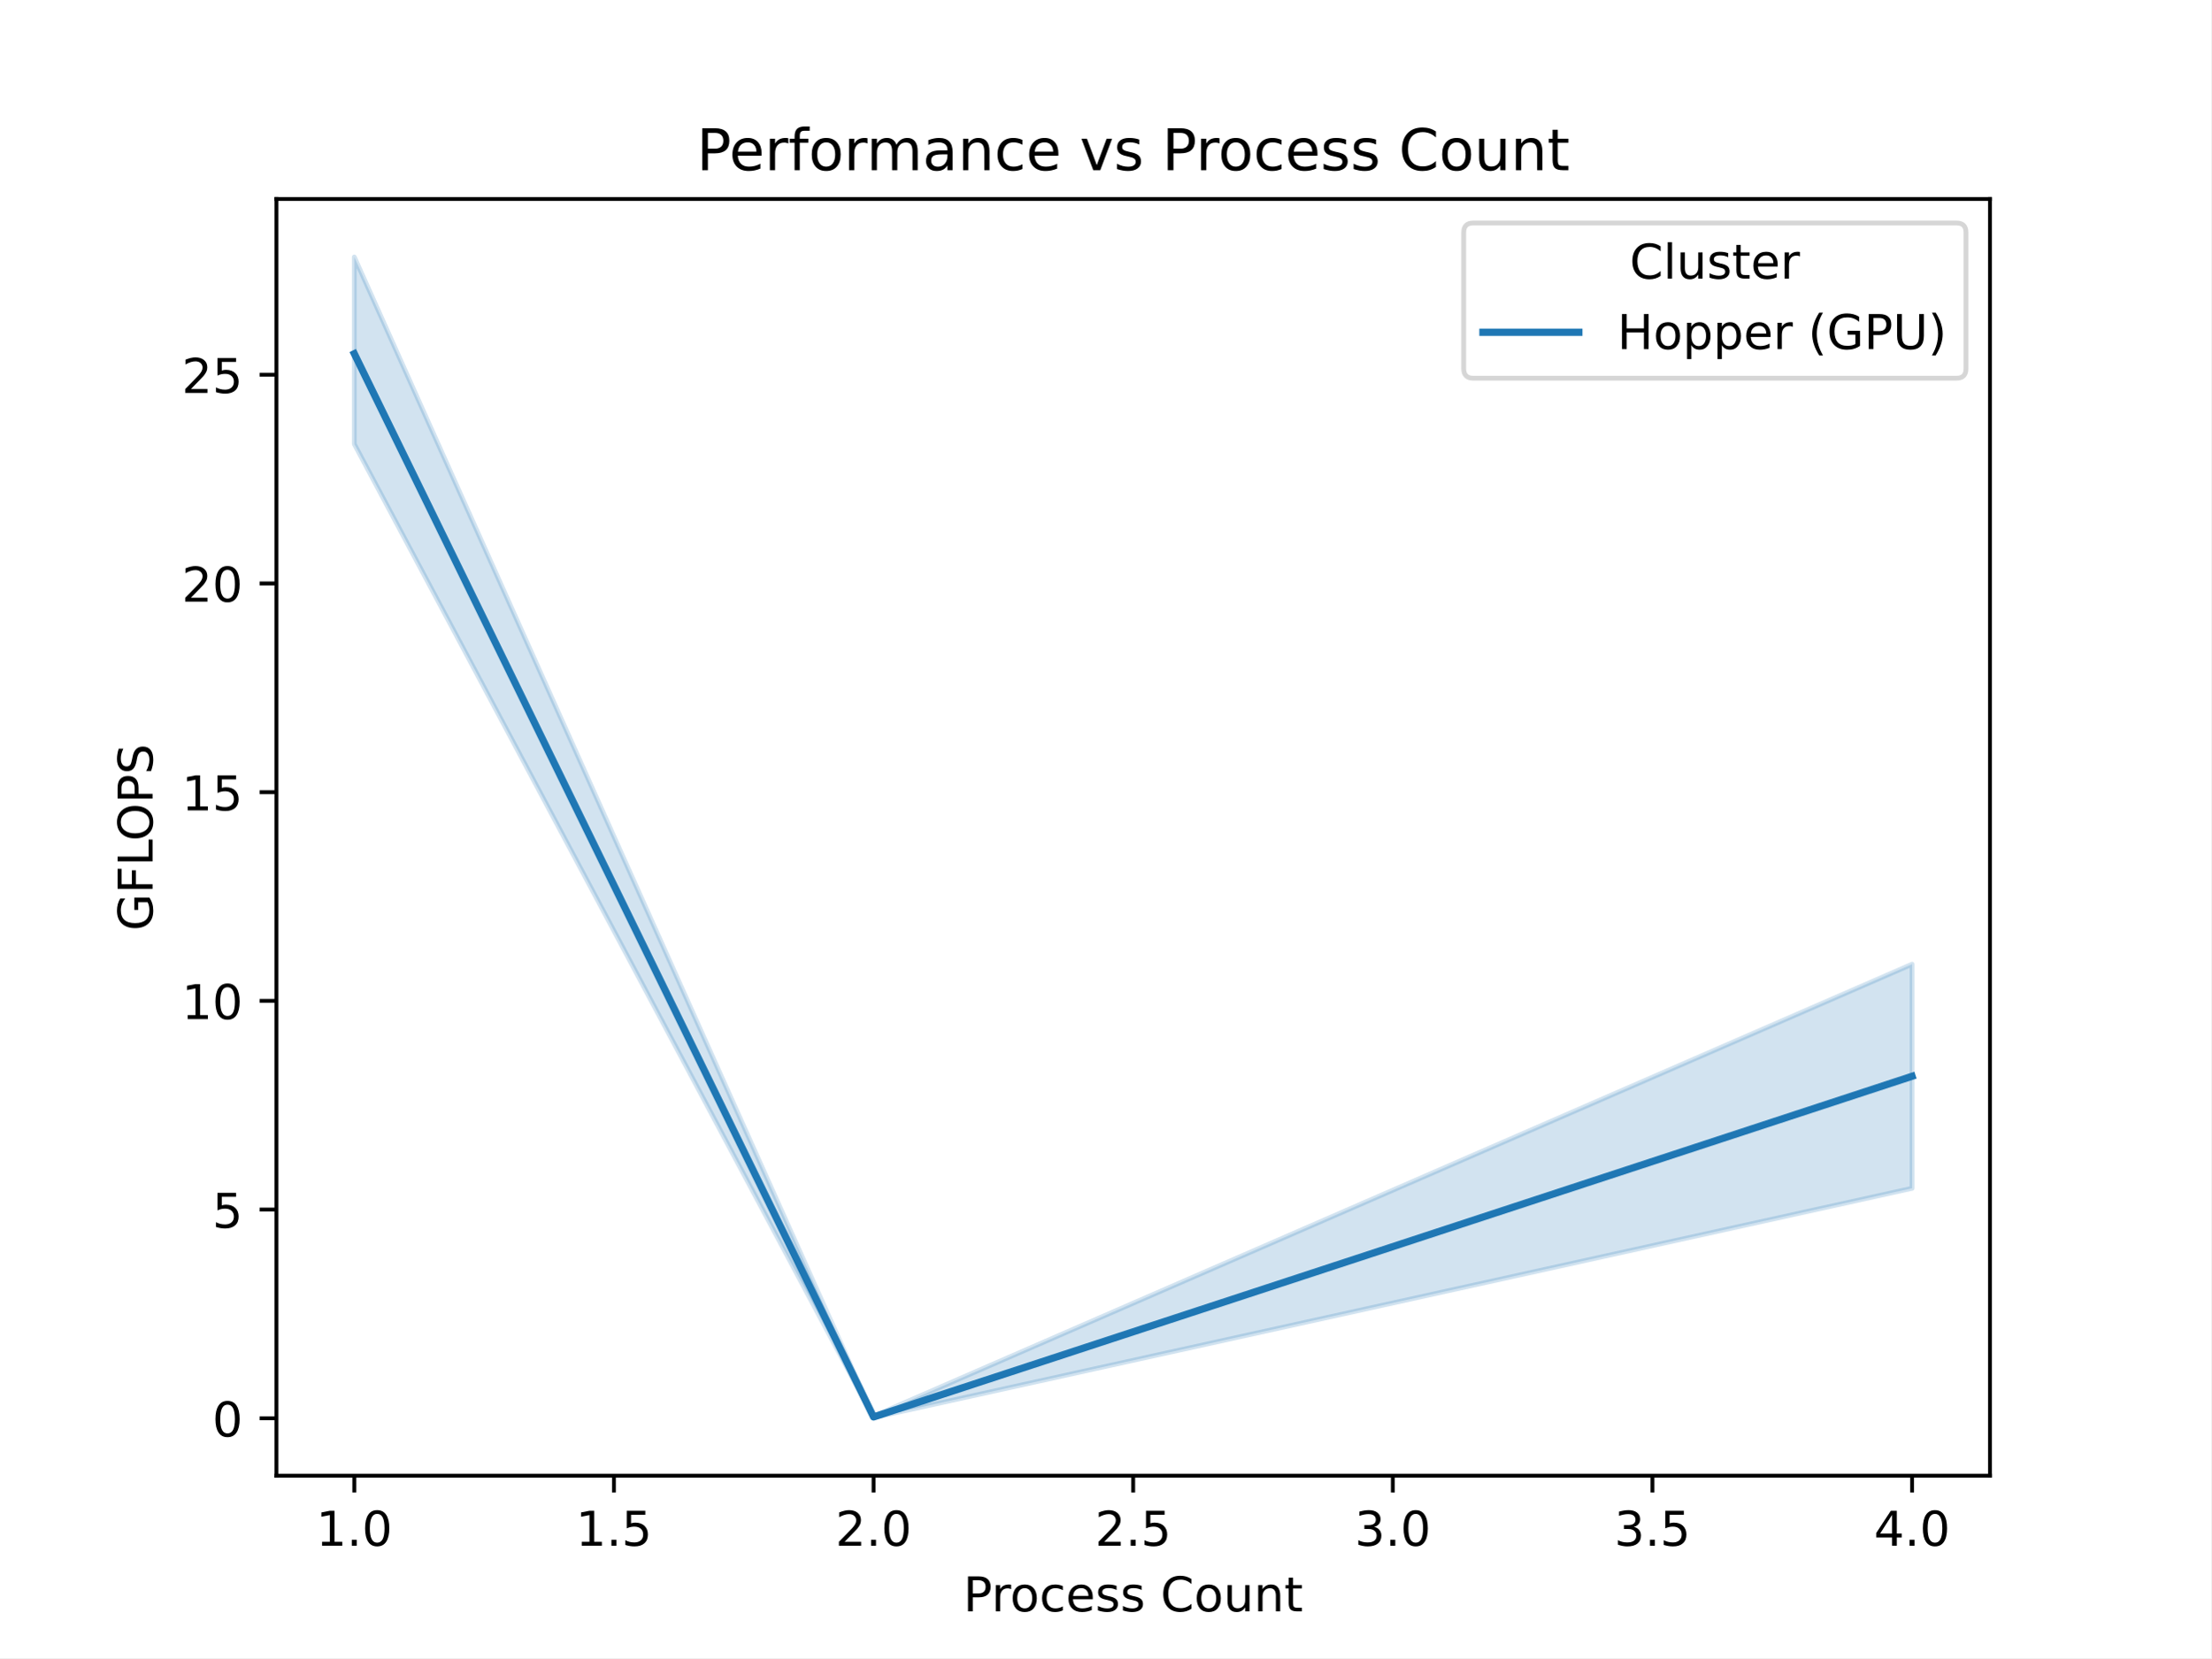
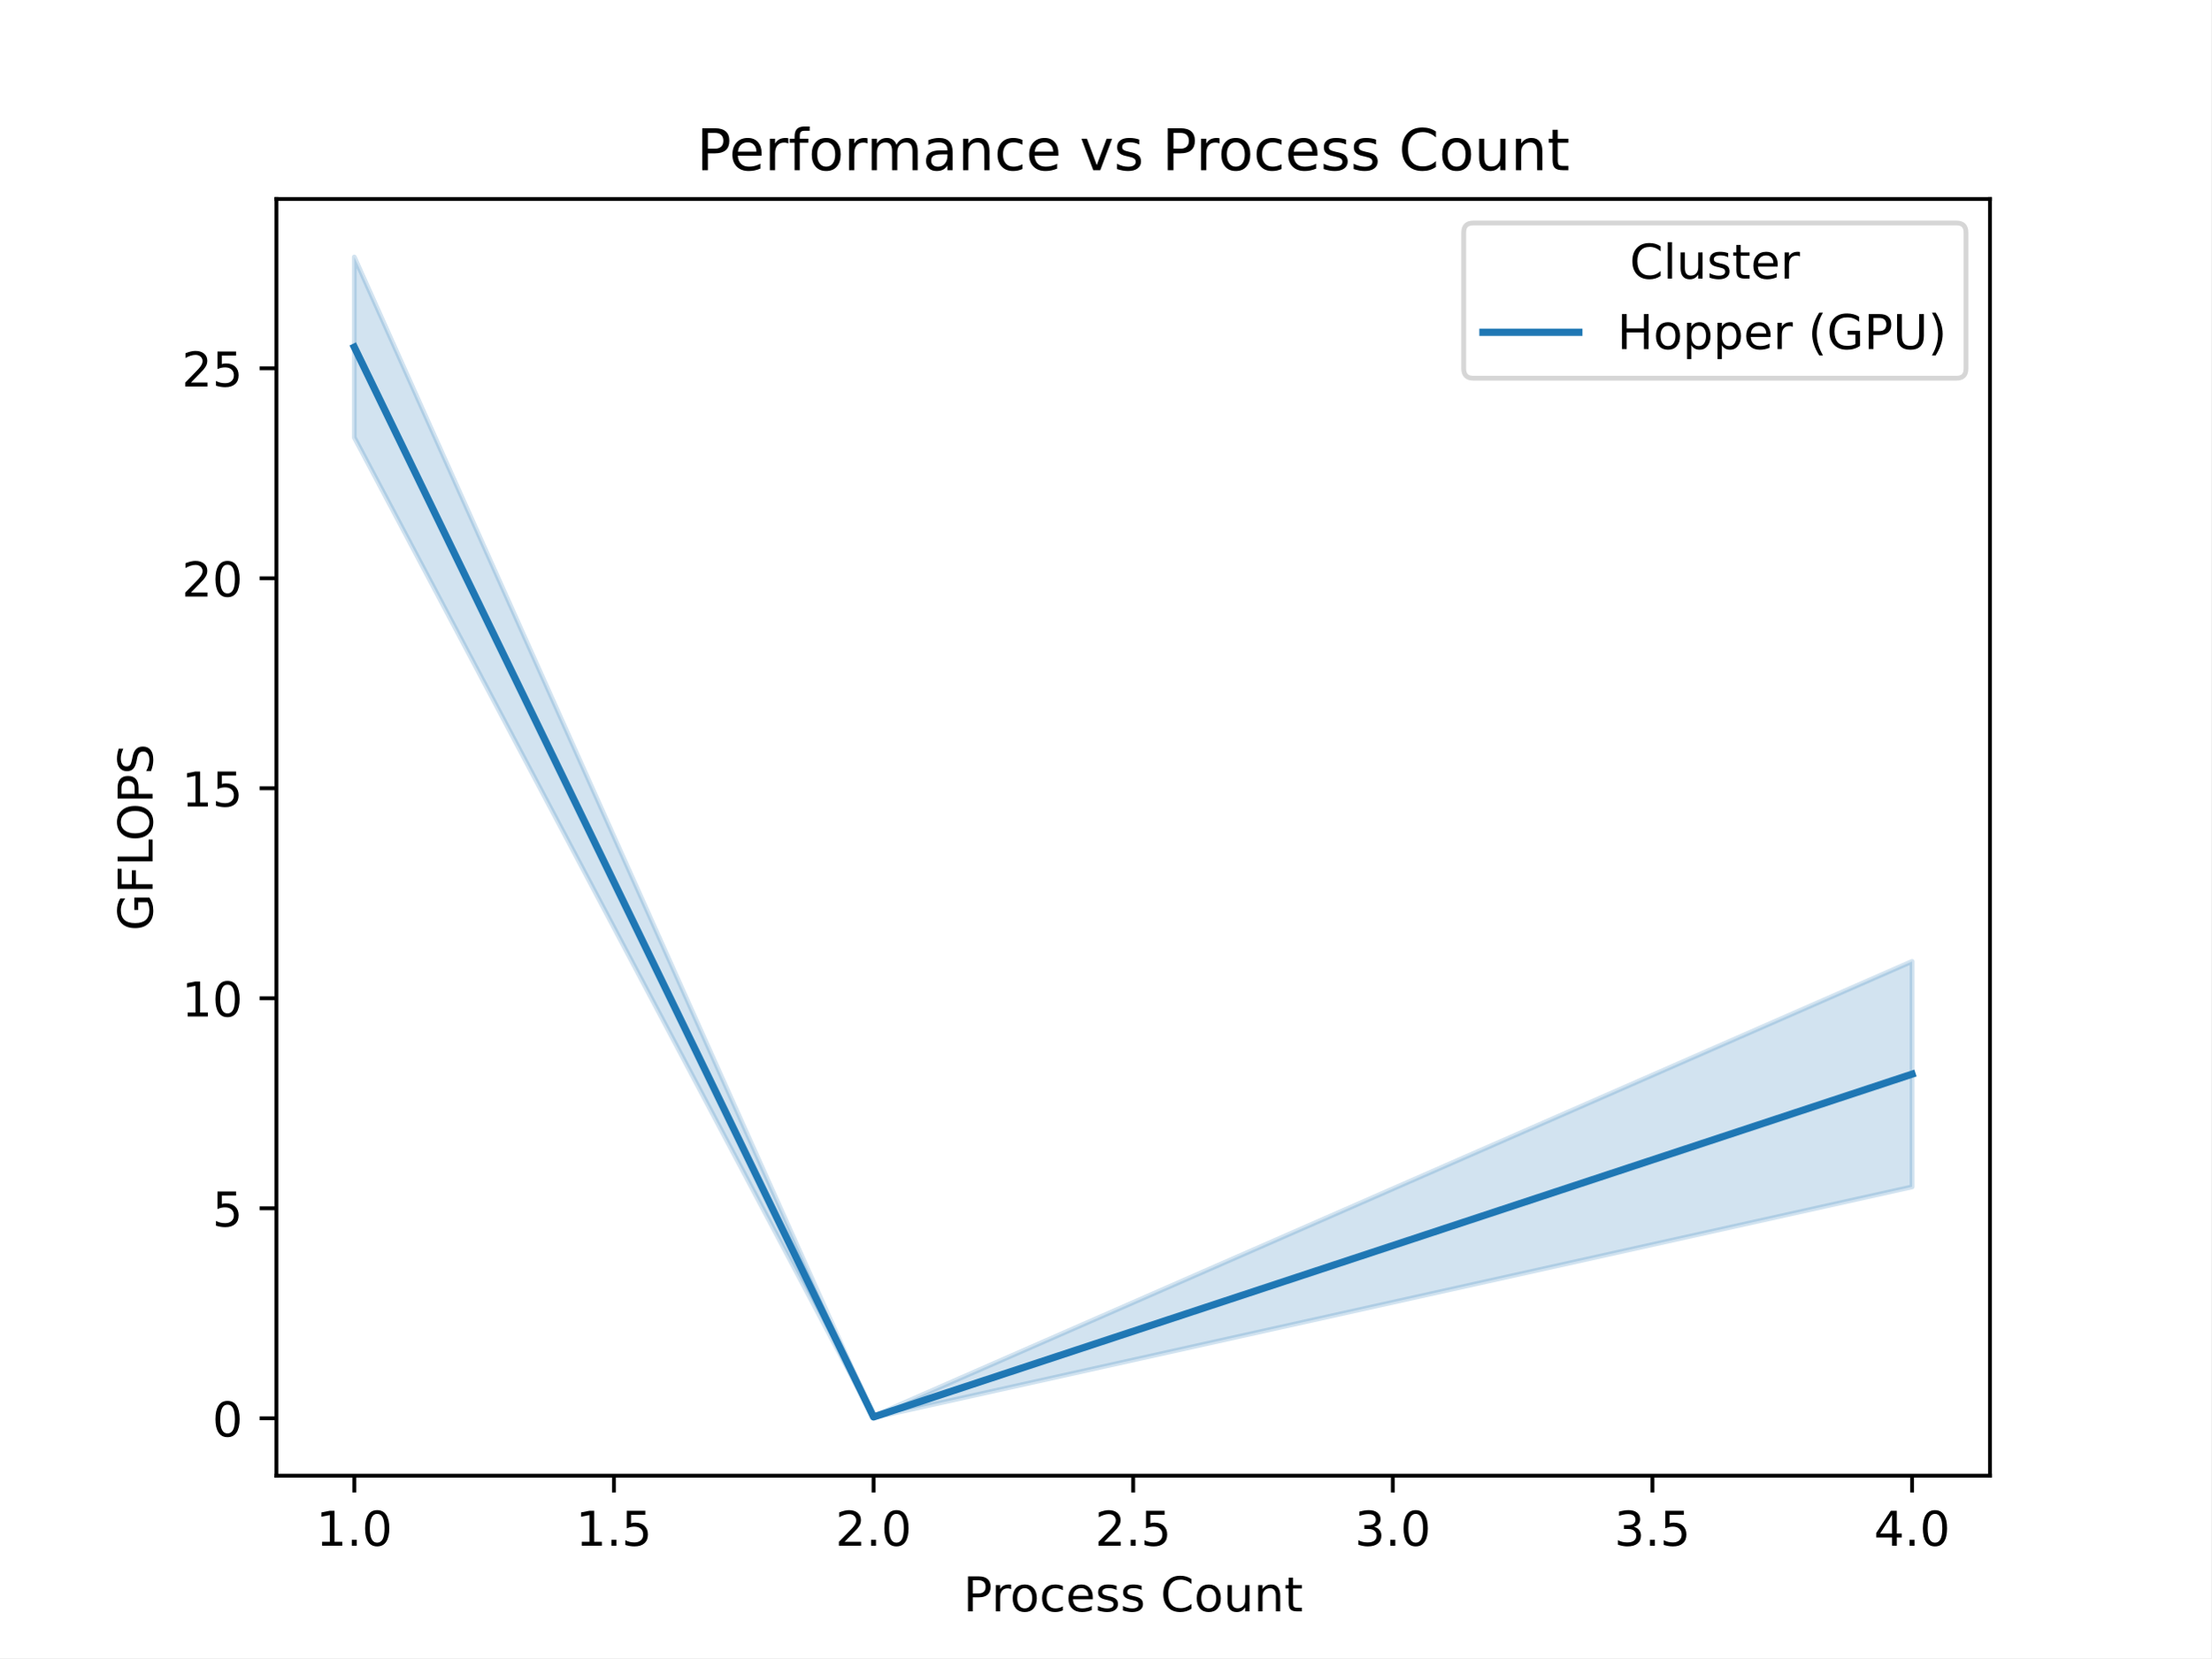
<svg xmlns="http://www.w3.org/2000/svg" xmlns:xlink="http://www.w3.org/1999/xlink" width="460.8pt" height="345.6pt" viewBox="0 0 460.8 345.6" version="1.1">
  <defs>
    <style type="text/css">*{stroke-linejoin: round; stroke-linecap: butt}</style>
  </defs>
  <g id="figure_1">
    <g id="patch_1">
      <path d="M 0 345.6  L 460.8 345.6  L 460.8 0  L 0 0  z " style="fill: #ffffff" />
    </g>
    <g id="axes_1">
      <g id="patch_2">
        <path d="M 57.6 307.584  L 414.72 307.584  L 414.72 41.472  L 57.6 41.472  z " style="fill: #ffffff" />
      </g>
      <g id="PolyCollection_1">
        <defs>
-           <path id="mb32cd46e87" d="M 73.833 -292.032  L 73.833 -253.044  L 182.051 -50.112  L 398.487 -97.916  L 398.487 -144.63  L 398.487 -144.63  L 182.051 -50.428  L 73.833 -292.032  z " style="stroke: #1f77b4; stroke-opacity: 0.2" />
+           <path id="mef16a712cc" d="M 73.833 -292.032  L 73.833 -254.411  L 182.051 -50.112  L 398.487 -98.211  L 398.487 -145.215  L 398.487 -145.215  L 182.051 -50.43  L 73.833 -292.032  z " style="stroke: #1f77b4; stroke-opacity: 0.2" />
        </defs>
-         <g clip-path="url(#p494d90ecbd)">
-           <use xlink:href="#mb32cd46e87" x="0" y="345.6" style="fill: #1f77b4; fill-opacity: 0.2; stroke: #1f77b4; stroke-opacity: 0.2" />
+         <g clip-path="url(#p0b9181b559)">
+           <use xlink:href="#mef16a712cc" x="0" y="345.6" style="fill: #1f77b4; fill-opacity: 0.2; stroke: #1f77b4; stroke-opacity: 0.2" />
        </g>
      </g>
      <g id="matplotlib.axis_1">
        <g id="xtick_1">
          <g id="line2d_1">
            <defs>
-               <path id="m406dc579f7" d="M 0 0  L 0 3.5  " style="stroke: #000000; stroke-width: 0.8" />
-             </defs>
-             <g>
-               <use xlink:href="#m406dc579f7" x="73.833" y="307.584" style="stroke: #000000; stroke-width: 0.8" />
+               <path id="me6e2d8c672" d="M 0 0  L 0 3.5  " style="stroke: #000000; stroke-width: 0.8" />
+             </defs>
+             <g>
+               <use xlink:href="#me6e2d8c672" x="73.833" y="307.584" style="stroke: #000000; stroke-width: 0.8" />
            </g>
          </g>
          <g id="text_1">
            <g transform="translate(65.88116 322.1824)scale(0.1 -0.1)">
              <defs>
                <path id="DejaVuSans-31" d="M 794 531  L 1825 531  L 1825 4091  L 703 3866  L 703 4441  L 1819 4666  L 2450 4666  L 2450 531  L 3481 531  L 3481 0  L 794 0  L 794 531  z " transform="scale(0.015625)" />
                <path id="DejaVuSans-2e" d="M 684 794  L 1344 794  L 1344 0  L 684 0  L 684 794  z " transform="scale(0.015625)" />
                <path id="DejaVuSans-30" d="M 2034 4250  Q 1547 4250 1301 3770  Q 1056 3291 1056 2328  Q 1056 1369 1301 889  Q 1547 409 2034 409  Q 2525 409 2770 889  Q 3016 1369 3016 2328  Q 3016 3291 2770 3770  Q 2525 4250 2034 4250  z M 2034 4750  Q 2819 4750 3233 4129  Q 3647 3509 3647 2328  Q 3647 1150 3233 529  Q 2819 -91 2034 -91  Q 1250 -91 836 529  Q 422 1150 422 2328  Q 422 3509 836 4129  Q 1250 4750 2034 4750  z " transform="scale(0.015625)" />
              </defs>
              <use xlink:href="#DejaVuSans-31" />
              <use xlink:href="#DejaVuSans-2e" x="63.623" />
              <use xlink:href="#DejaVuSans-30" x="95.41" />
            </g>
          </g>
        </g>
        <g id="xtick_2">
          <g id="line2d_2">
            <g>
-               <use xlink:href="#m406dc579f7" x="127.942" y="307.584" style="stroke: #000000; stroke-width: 0.8" />
+               <use xlink:href="#me6e2d8c672" x="127.942" y="307.584" style="stroke: #000000; stroke-width: 0.8" />
            </g>
          </g>
          <g id="text_2">
            <g transform="translate(119.9903 322.1824)scale(0.1 -0.1)">
              <defs>
                <path id="DejaVuSans-35" d="M 691 4666  L 3169 4666  L 3169 4134  L 1269 4134  L 1269 2991  Q 1406 3038 1543 3061  Q 1681 3084 1819 3084  Q 2600 3084 3056 2656  Q 3513 2228 3513 1497  Q 3513 744 3044 326  Q 2575 -91 1722 -91  Q 1428 -91 1123 -41  Q 819 9 494 109  L 494 744  Q 775 591 1075 516  Q 1375 441 1709 441  Q 2250 441 2565 725  Q 2881 1009 2881 1497  Q 2881 1984 2565 2268  Q 2250 2553 1709 2553  Q 1456 2553 1204 2497  Q 953 2441 691 2322  L 691 4666  z " transform="scale(0.015625)" />
              </defs>
              <use xlink:href="#DejaVuSans-31" />
              <use xlink:href="#DejaVuSans-2e" x="63.623" />
              <use xlink:href="#DejaVuSans-35" x="95.41" />
            </g>
          </g>
        </g>
        <g id="xtick_3">
          <g id="line2d_3">
            <g>
-               <use xlink:href="#m406dc579f7" x="182.051" y="307.584" style="stroke: #000000; stroke-width: 0.8" />
+               <use xlink:href="#me6e2d8c672" x="182.051" y="307.584" style="stroke: #000000; stroke-width: 0.8" />
            </g>
          </g>
          <g id="text_3">
            <g transform="translate(174.0993 322.1824)scale(0.1 -0.1)">
              <defs>
                <path id="DejaVuSans-32" d="M 1228 531  L 3431 531  L 3431 0  L 469 0  L 469 531  Q 828 903 1448 1529  Q 2069 2156 2228 2338  Q 2531 2678 2651 2914  Q 2772 3150 2772 3378  Q 2772 3750 2511 3984  Q 2250 4219 1831 4219  Q 1534 4219 1204 4116  Q 875 4013 500 3803  L 500 4441  Q 881 4594 1212 4672  Q 1544 4750 1819 4750  Q 2544 4750 2975 4387  Q 3406 4025 3406 3419  Q 3406 3131 3298 2873  Q 3191 2616 2906 2266  Q 2828 2175 2409 1742  Q 1991 1309 1228 531  z " transform="scale(0.015625)" />
              </defs>
              <use xlink:href="#DejaVuSans-32" />
              <use xlink:href="#DejaVuSans-2e" x="63.623" />
              <use xlink:href="#DejaVuSans-30" x="95.41" />
            </g>
          </g>
        </g>
        <g id="xtick_4">
          <g id="line2d_4">
            <g>
-               <use xlink:href="#m406dc579f7" x="236.16" y="307.584" style="stroke: #000000; stroke-width: 0.8" />
+               <use xlink:href="#me6e2d8c672" x="236.16" y="307.584" style="stroke: #000000; stroke-width: 0.8" />
            </g>
          </g>
          <g id="text_4">
            <g transform="translate(228.2084 322.1824)scale(0.1 -0.1)">
              <use xlink:href="#DejaVuSans-32" />
              <use xlink:href="#DejaVuSans-2e" x="63.623" />
              <use xlink:href="#DejaVuSans-35" x="95.41" />
            </g>
          </g>
        </g>
        <g id="xtick_5">
          <g id="line2d_5">
            <g>
-               <use xlink:href="#m406dc579f7" x="290.269" y="307.584" style="stroke: #000000; stroke-width: 0.8" />
+               <use xlink:href="#me6e2d8c672" x="290.269" y="307.584" style="stroke: #000000; stroke-width: 0.8" />
            </g>
          </g>
          <g id="text_5">
            <g transform="translate(282.3175 322.1824)scale(0.1 -0.1)">
              <defs>
                <path id="DejaVuSans-33" d="M 2597 2516  Q 3050 2419 3304 2112  Q 3559 1806 3559 1356  Q 3559 666 3084 287  Q 2609 -91 1734 -91  Q 1441 -91 1130 -33  Q 819 25 488 141  L 488 750  Q 750 597 1062 519  Q 1375 441 1716 441  Q 2309 441 2620 675  Q 2931 909 2931 1356  Q 2931 1769 2642 2001  Q 2353 2234 1838 2234  L 1294 2234  L 1294 2753  L 1863 2753  Q 2328 2753 2575 2939  Q 2822 3125 2822 3475  Q 2822 3834 2567 4026  Q 2313 4219 1838 4219  Q 1578 4219 1281 4162  Q 984 4106 628 3988  L 628 4550  Q 988 4650 1302 4700  Q 1616 4750 1894 4750  Q 2613 4750 3031 4423  Q 3450 4097 3450 3541  Q 3450 3153 3228 2886  Q 3006 2619 2597 2516  z " transform="scale(0.015625)" />
              </defs>
              <use xlink:href="#DejaVuSans-33" />
              <use xlink:href="#DejaVuSans-2e" x="63.623" />
              <use xlink:href="#DejaVuSans-30" x="95.41" />
            </g>
          </g>
        </g>
        <g id="xtick_6">
          <g id="line2d_6">
            <g>
-               <use xlink:href="#m406dc579f7" x="344.378" y="307.584" style="stroke: #000000; stroke-width: 0.8" />
+               <use xlink:href="#me6e2d8c672" x="344.378" y="307.584" style="stroke: #000000; stroke-width: 0.8" />
            </g>
          </g>
          <g id="text_6">
            <g transform="translate(336.4266 322.1824)scale(0.1 -0.1)">
              <use xlink:href="#DejaVuSans-33" />
              <use xlink:href="#DejaVuSans-2e" x="63.623" />
              <use xlink:href="#DejaVuSans-35" x="95.41" />
            </g>
          </g>
        </g>
        <g id="xtick_7">
          <g id="line2d_7">
            <g>
-               <use xlink:href="#m406dc579f7" x="398.487" y="307.584" style="stroke: #000000; stroke-width: 0.8" />
+               <use xlink:href="#me6e2d8c672" x="398.487" y="307.584" style="stroke: #000000; stroke-width: 0.8" />
            </g>
          </g>
          <g id="text_7">
            <g transform="translate(390.5357 322.1824)scale(0.1 -0.1)">
              <defs>
                <path id="DejaVuSans-34" d="M 2419 4116  L 825 1625  L 2419 1625  L 2419 4116  z M 2253 4666  L 3047 4666  L 3047 1625  L 3713 1625  L 3713 1100  L 3047 1100  L 3047 0  L 2419 0  L 2419 1100  L 313 1100  L 313 1709  L 2253 4666  z " transform="scale(0.015625)" />
              </defs>
              <use xlink:href="#DejaVuSans-34" />
              <use xlink:href="#DejaVuSans-2e" x="63.623" />
              <use xlink:href="#DejaVuSans-30" x="95.41" />
            </g>
          </g>
        </g>
        <g id="text_8">
          <g transform="translate(200.7577 335.8606)scale(0.1 -0.1)">
            <defs>
              <path id="DejaVuSans-50" d="M 1259 4147  L 1259 2394  L 2053 2394  Q 2494 2394 2734 2622  Q 2975 2850 2975 3272  Q 2975 3691 2734 3919  Q 2494 4147 2053 4147  L 1259 4147  z M 628 4666  L 2053 4666  Q 2838 4666 3239 4311  Q 3641 3956 3641 3272  Q 3641 2581 3239 2228  Q 2838 1875 2053 1875  L 1259 1875  L 1259 0  L 628 0  L 628 4666  z " transform="scale(0.015625)" />
              <path id="DejaVuSans-72" d="M 2631 2963  Q 2534 3019 2420 3045  Q 2306 3072 2169 3072  Q 1681 3072 1420 2755  Q 1159 2438 1159 1844  L 1159 0  L 581 0  L 581 3500  L 1159 3500  L 1159 2956  Q 1341 3275 1631 3429  Q 1922 3584 2338 3584  Q 2397 3584 2469 3576  Q 2541 3569 2628 3553  L 2631 2963  z " transform="scale(0.015625)" />
              <path id="DejaVuSans-6f" d="M 1959 3097  Q 1497 3097 1228 2736  Q 959 2375 959 1747  Q 959 1119 1226 758  Q 1494 397 1959 397  Q 2419 397 2687 759  Q 2956 1122 2956 1747  Q 2956 2369 2687 2733  Q 2419 3097 1959 3097  z M 1959 3584  Q 2709 3584 3137 3096  Q 3566 2609 3566 1747  Q 3566 888 3137 398  Q 2709 -91 1959 -91  Q 1206 -91 779 398  Q 353 888 353 1747  Q 353 2609 779 3096  Q 1206 3584 1959 3584  z " transform="scale(0.015625)" />
              <path id="DejaVuSans-63" d="M 3122 3366  L 3122 2828  Q 2878 2963 2633 3030  Q 2388 3097 2138 3097  Q 1578 3097 1268 2742  Q 959 2388 959 1747  Q 959 1106 1268 751  Q 1578 397 2138 397  Q 2388 397 2633 464  Q 2878 531 3122 666  L 3122 134  Q 2881 22 2623 -34  Q 2366 -91 2075 -91  Q 1284 -91 818 406  Q 353 903 353 1747  Q 353 2603 823 3093  Q 1294 3584 2113 3584  Q 2378 3584 2631 3529  Q 2884 3475 3122 3366  z " transform="scale(0.015625)" />
              <path id="DejaVuSans-65" d="M 3597 1894  L 3597 1613  L 953 1613  Q 991 1019 1311 708  Q 1631 397 2203 397  Q 2534 397 2845 478  Q 3156 559 3463 722  L 3463 178  Q 3153 47 2828 -22  Q 2503 -91 2169 -91  Q 1331 -91 842 396  Q 353 884 353 1716  Q 353 2575 817 3079  Q 1281 3584 2069 3584  Q 2775 3584 3186 3129  Q 3597 2675 3597 1894  z M 3022 2063  Q 3016 2534 2758 2815  Q 2500 3097 2075 3097  Q 1594 3097 1305 2825  Q 1016 2553 972 2059  L 3022 2063  z " transform="scale(0.015625)" />
              <path id="DejaVuSans-73" d="M 2834 3397  L 2834 2853  Q 2591 2978 2328 3040  Q 2066 3103 1784 3103  Q 1356 3103 1142 2972  Q 928 2841 928 2578  Q 928 2378 1081 2264  Q 1234 2150 1697 2047  L 1894 2003  Q 2506 1872 2764 1633  Q 3022 1394 3022 966  Q 3022 478 2636 193  Q 2250 -91 1575 -91  Q 1294 -91 989 -36  Q 684 19 347 128  L 347 722  Q 666 556 975 473  Q 1284 391 1588 391  Q 1994 391 2212 530  Q 2431 669 2431 922  Q 2431 1156 2273 1281  Q 2116 1406 1581 1522  L 1381 1569  Q 847 1681 609 1914  Q 372 2147 372 2553  Q 372 3047 722 3315  Q 1072 3584 1716 3584  Q 2034 3584 2315 3537  Q 2597 3491 2834 3397  z " transform="scale(0.015625)" />
              <path id="DejaVuSans-20" transform="scale(0.015625)" />
              <path id="DejaVuSans-43" d="M 4122 4306  L 4122 3641  Q 3803 3938 3442 4084  Q 3081 4231 2675 4231  Q 1875 4231 1450 3742  Q 1025 3253 1025 2328  Q 1025 1406 1450 917  Q 1875 428 2675 428  Q 3081 428 3442 575  Q 3803 722 4122 1019  L 4122 359  Q 3791 134 3420 21  Q 3050 -91 2638 -91  Q 1578 -91 968 557  Q 359 1206 359 2328  Q 359 3453 968 4101  Q 1578 4750 2638 4750  Q 3056 4750 3426 4639  Q 3797 4528 4122 4306  z " transform="scale(0.015625)" />
              <path id="DejaVuSans-75" d="M 544 1381  L 544 3500  L 1119 3500  L 1119 1403  Q 1119 906 1312 657  Q 1506 409 1894 409  Q 2359 409 2629 706  Q 2900 1003 2900 1516  L 2900 3500  L 3475 3500  L 3475 0  L 2900 0  L 2900 538  Q 2691 219 2414 64  Q 2138 -91 1772 -91  Q 1169 -91 856 284  Q 544 659 544 1381  z M 1991 3584  L 1991 3584  z " transform="scale(0.015625)" />
              <path id="DejaVuSans-6e" d="M 3513 2113  L 3513 0  L 2938 0  L 2938 2094  Q 2938 2591 2744 2837  Q 2550 3084 2163 3084  Q 1697 3084 1428 2787  Q 1159 2491 1159 1978  L 1159 0  L 581 0  L 581 3500  L 1159 3500  L 1159 2956  Q 1366 3272 1645 3428  Q 1925 3584 2291 3584  Q 2894 3584 3203 3211  Q 3513 2838 3513 2113  z " transform="scale(0.015625)" />
              <path id="DejaVuSans-74" d="M 1172 4494  L 1172 3500  L 2356 3500  L 2356 3053  L 1172 3053  L 1172 1153  Q 1172 725 1289 603  Q 1406 481 1766 481  L 2356 481  L 2356 0  L 1766 0  Q 1100 0 847 248  Q 594 497 594 1153  L 594 3053  L 172 3053  L 172 3500  L 594 3500  L 594 4494  L 1172 4494  z " transform="scale(0.015625)" />
            </defs>
            <use xlink:href="#DejaVuSans-50" />
            <use xlink:href="#DejaVuSans-72" x="58.553" />
            <use xlink:href="#DejaVuSans-6f" x="97.416" />
            <use xlink:href="#DejaVuSans-63" x="158.598" />
            <use xlink:href="#DejaVuSans-65" x="213.578" />
            <use xlink:href="#DejaVuSans-73" x="275.102" />
            <use xlink:href="#DejaVuSans-73" x="327.201" />
            <use xlink:href="#DejaVuSans-20" x="379.301" />
            <use xlink:href="#DejaVuSans-43" x="411.088" />
            <use xlink:href="#DejaVuSans-6f" x="480.912" />
            <use xlink:href="#DejaVuSans-75" x="542.094" />
            <use xlink:href="#DejaVuSans-6e" x="605.473" />
            <use xlink:href="#DejaVuSans-74" x="668.852" />
          </g>
        </g>
      </g>
      <g id="matplotlib.axis_2">
        <g id="ytick_1">
          <g id="line2d_8">
            <defs>
-               <path id="mbdf612f6cb" d="M 0 0  L -3.5 0  " style="stroke: #000000; stroke-width: 0.8" />
-             </defs>
-             <g>
-               <use xlink:href="#mbdf612f6cb" x="57.6" y="295.615" style="stroke: #000000; stroke-width: 0.8" />
+               <path id="ma25b2803a4" d="M 0 0  L -3.5 0  " style="stroke: #000000; stroke-width: 0.8" />
+             </defs>
+             <g>
+               <use xlink:href="#ma25b2803a4" x="57.6" y="295.616" style="stroke: #000000; stroke-width: 0.8" />
            </g>
          </g>
          <g id="text_9">
-             <g transform="translate(44.2375 299.4142)scale(0.1 -0.1)">
+             <g transform="translate(44.2375 299.415)scale(0.1 -0.1)">
              <use xlink:href="#DejaVuSans-30" />
            </g>
          </g>
        </g>
        <g id="ytick_2">
          <g id="line2d_9">
            <g>
-               <use xlink:href="#mbdf612f6cb" x="57.6" y="252.112" style="stroke: #000000; stroke-width: 0.8" />
+               <use xlink:href="#ma25b2803a4" x="57.6" y="251.844" style="stroke: #000000; stroke-width: 0.8" />
            </g>
          </g>
          <g id="text_10">
-             <g transform="translate(44.2375 255.9113)scale(0.1 -0.1)">
+             <g transform="translate(44.2375 255.6429)scale(0.1 -0.1)">
              <use xlink:href="#DejaVuSans-35" />
            </g>
          </g>
        </g>
        <g id="ytick_3">
          <g id="line2d_10">
            <g>
-               <use xlink:href="#mbdf612f6cb" x="57.6" y="208.609" style="stroke: #000000; stroke-width: 0.8" />
+               <use xlink:href="#ma25b2803a4" x="57.6" y="208.072" style="stroke: #000000; stroke-width: 0.8" />
            </g>
          </g>
          <g id="text_11">
-             <g transform="translate(37.875 212.4083)scale(0.1 -0.1)">
+             <g transform="translate(37.875 211.8709)scale(0.1 -0.1)">
              <use xlink:href="#DejaVuSans-31" />
              <use xlink:href="#DejaVuSans-30" x="63.623" />
            </g>
          </g>
        </g>
        <g id="ytick_4">
          <g id="line2d_11">
            <g>
-               <use xlink:href="#mbdf612f6cb" x="57.6" y="165.106" style="stroke: #000000; stroke-width: 0.8" />
+               <use xlink:href="#ma25b2803a4" x="57.6" y="164.3" style="stroke: #000000; stroke-width: 0.8" />
            </g>
          </g>
          <g id="text_12">
-             <g transform="translate(37.875 168.9054)scale(0.1 -0.1)">
+             <g transform="translate(37.875 168.0988)scale(0.1 -0.1)">
              <use xlink:href="#DejaVuSans-31" />
              <use xlink:href="#DejaVuSans-35" x="63.623" />
            </g>
          </g>
        </g>
        <g id="ytick_5">
          <g id="line2d_12">
            <g>
-               <use xlink:href="#mbdf612f6cb" x="57.6" y="121.603" style="stroke: #000000; stroke-width: 0.8" />
+               <use xlink:href="#ma25b2803a4" x="57.6" y="120.528" style="stroke: #000000; stroke-width: 0.8" />
            </g>
          </g>
          <g id="text_13">
-             <g transform="translate(37.875 125.4024)scale(0.1 -0.1)">
+             <g transform="translate(37.875 124.3267)scale(0.1 -0.1)">
              <use xlink:href="#DejaVuSans-32" />
              <use xlink:href="#DejaVuSans-30" x="63.623" />
            </g>
          </g>
        </g>
        <g id="ytick_6">
          <g id="line2d_13">
            <g>
-               <use xlink:href="#mbdf612f6cb" x="57.6" y="78.1" style="stroke: #000000; stroke-width: 0.8" />
+               <use xlink:href="#ma25b2803a4" x="57.6" y="76.755" style="stroke: #000000; stroke-width: 0.8" />
            </g>
          </g>
          <g id="text_14">
-             <g transform="translate(37.875 81.89946)scale(0.1 -0.1)">
+             <g transform="translate(37.875 80.55465)scale(0.1 -0.1)">
              <use xlink:href="#DejaVuSans-32" />
              <use xlink:href="#DejaVuSans-35" x="63.623" />
            </g>
          </g>
        </g>
        <g id="text_15">
          <g transform="translate(31.79531 194.0077)rotate(-90)scale(0.1 -0.1)">
            <defs>
              <path id="DejaVuSans-47" d="M 3809 666  L 3809 1919  L 2778 1919  L 2778 2438  L 4434 2438  L 4434 434  Q 4069 175 3628 42  Q 3188 -91 2688 -91  Q 1594 -91 976 548  Q 359 1188 359 2328  Q 359 3472 976 4111  Q 1594 4750 2688 4750  Q 3144 4750 3555 4637  Q 3966 4525 4313 4306  L 4313 3634  Q 3963 3931 3569 4081  Q 3175 4231 2741 4231  Q 1884 4231 1454 3753  Q 1025 3275 1025 2328  Q 1025 1384 1454 906  Q 1884 428 2741 428  Q 3075 428 3337 486  Q 3600 544 3809 666  z " transform="scale(0.015625)" />
              <path id="DejaVuSans-46" d="M 628 4666  L 3309 4666  L 3309 4134  L 1259 4134  L 1259 2759  L 3109 2759  L 3109 2228  L 1259 2228  L 1259 0  L 628 0  L 628 4666  z " transform="scale(0.015625)" />
              <path id="DejaVuSans-4c" d="M 628 4666  L 1259 4666  L 1259 531  L 3531 531  L 3531 0  L 628 0  L 628 4666  z " transform="scale(0.015625)" />
              <path id="DejaVuSans-4f" d="M 2522 4238  Q 1834 4238 1429 3725  Q 1025 3213 1025 2328  Q 1025 1447 1429 934  Q 1834 422 2522 422  Q 3209 422 3611 934  Q 4013 1447 4013 2328  Q 4013 3213 3611 3725  Q 3209 4238 2522 4238  z M 2522 4750  Q 3503 4750 4090 4092  Q 4678 3434 4678 2328  Q 4678 1225 4090 567  Q 3503 -91 2522 -91  Q 1538 -91 948 565  Q 359 1222 359 2328  Q 359 3434 948 4092  Q 1538 4750 2522 4750  z " transform="scale(0.015625)" />
              <path id="DejaVuSans-53" d="M 3425 4513  L 3425 3897  Q 3066 4069 2747 4153  Q 2428 4238 2131 4238  Q 1616 4238 1336 4038  Q 1056 3838 1056 3469  Q 1056 3159 1242 3001  Q 1428 2844 1947 2747  L 2328 2669  Q 3034 2534 3370 2195  Q 3706 1856 3706 1288  Q 3706 609 3251 259  Q 2797 -91 1919 -91  Q 1588 -91 1214 -16  Q 841 59 441 206  L 441 856  Q 825 641 1194 531  Q 1563 422 1919 422  Q 2459 422 2753 634  Q 3047 847 3047 1241  Q 3047 1584 2836 1778  Q 2625 1972 2144 2069  L 1759 2144  Q 1053 2284 737 2584  Q 422 2884 422 3419  Q 422 4038 858 4394  Q 1294 4750 2059 4750  Q 2388 4750 2728 4690  Q 3069 4631 3425 4513  z " transform="scale(0.015625)" />
            </defs>
            <use xlink:href="#DejaVuSans-47" />
            <use xlink:href="#DejaVuSans-46" x="77.49" />
            <use xlink:href="#DejaVuSans-4c" x="135.01" />
            <use xlink:href="#DejaVuSans-4f" x="187.098" />
            <use xlink:href="#DejaVuSans-50" x="265.809" />
            <use xlink:href="#DejaVuSans-53" x="326.111" />
          </g>
        </g>
      </g>
      <g id="line2d_14">
-         <path d="M 73.833 73.724  L 182.051 295.341  L 398.487 224.327  " clip-path="url(#p494d90ecbd)" style="fill: none; stroke: #1f77b4; stroke-width: 1.5; stroke-linecap: square" />
+         <path d="M 73.833 72.352  L 182.051 295.34  L 398.487 223.887  " clip-path="url(#p0b9181b559)" style="fill: none; stroke: #1f77b4; stroke-width: 1.5; stroke-linecap: square" />
      </g>
      <g id="line2d_15" />
      <g id="patch_3">
        <path d="M 57.6 307.584  L 57.6 41.472  " style="fill: none; stroke: #000000; stroke-width: 0.8; stroke-linejoin: miter; stroke-linecap: square" />
      </g>
      <g id="patch_4">
        <path d="M 414.72 307.584  L 414.72 41.472  " style="fill: none; stroke: #000000; stroke-width: 0.8; stroke-linejoin: miter; stroke-linecap: square" />
      </g>
      <g id="patch_5">
        <path d="M 57.6 307.584  L 414.72 307.584  " style="fill: none; stroke: #000000; stroke-width: 0.8; stroke-linejoin: miter; stroke-linecap: square" />
      </g>
      <g id="patch_6">
        <path d="M 57.6 41.472  L 414.72 41.472  " style="fill: none; stroke: #000000; stroke-width: 0.8; stroke-linejoin: miter; stroke-linecap: square" />
      </g>
      <g id="text_16">
        <g transform="translate(145.1681 35.472)scale(0.12 -0.12)">
          <defs>
            <path id="DejaVuSans-66" d="M 2375 4863  L 2375 4384  L 1825 4384  Q 1516 4384 1395 4259  Q 1275 4134 1275 3809  L 1275 3500  L 2222 3500  L 2222 3053  L 1275 3053  L 1275 0  L 697 0  L 697 3053  L 147 3053  L 147 3500  L 697 3500  L 697 3744  Q 697 4328 969 4595  Q 1241 4863 1831 4863  L 2375 4863  z " transform="scale(0.015625)" />
            <path id="DejaVuSans-6d" d="M 3328 2828  Q 3544 3216 3844 3400  Q 4144 3584 4550 3584  Q 5097 3584 5394 3201  Q 5691 2819 5691 2113  L 5691 0  L 5113 0  L 5113 2094  Q 5113 2597 4934 2840  Q 4756 3084 4391 3084  Q 3944 3084 3684 2787  Q 3425 2491 3425 1978  L 3425 0  L 2847 0  L 2847 2094  Q 2847 2600 2669 2842  Q 2491 3084 2119 3084  Q 1678 3084 1418 2786  Q 1159 2488 1159 1978  L 1159 0  L 581 0  L 581 3500  L 1159 3500  L 1159 2956  Q 1356 3278 1631 3431  Q 1906 3584 2284 3584  Q 2666 3584 2933 3390  Q 3200 3197 3328 2828  z " transform="scale(0.015625)" />
            <path id="DejaVuSans-61" d="M 2194 1759  Q 1497 1759 1228 1600  Q 959 1441 959 1056  Q 959 750 1161 570  Q 1363 391 1709 391  Q 2188 391 2477 730  Q 2766 1069 2766 1631  L 2766 1759  L 2194 1759  z M 3341 1997  L 3341 0  L 2766 0  L 2766 531  Q 2569 213 2275 61  Q 1981 -91 1556 -91  Q 1019 -91 701 211  Q 384 513 384 1019  Q 384 1609 779 1909  Q 1175 2209 1959 2209  L 2766 2209  L 2766 2266  Q 2766 2663 2505 2880  Q 2244 3097 1772 3097  Q 1472 3097 1187 3025  Q 903 2953 641 2809  L 641 3341  Q 956 3463 1253 3523  Q 1550 3584 1831 3584  Q 2591 3584 2966 3190  Q 3341 2797 3341 1997  z " transform="scale(0.015625)" />
            <path id="DejaVuSans-76" d="M 191 3500  L 800 3500  L 1894 563  L 2988 3500  L 3597 3500  L 2284 0  L 1503 0  L 191 3500  z " transform="scale(0.015625)" />
          </defs>
          <use xlink:href="#DejaVuSans-50" />
          <use xlink:href="#DejaVuSans-65" x="56.678" />
          <use xlink:href="#DejaVuSans-72" x="118.201" />
          <use xlink:href="#DejaVuSans-66" x="159.314" />
          <use xlink:href="#DejaVuSans-6f" x="194.52" />
          <use xlink:href="#DejaVuSans-72" x="255.701" />
          <use xlink:href="#DejaVuSans-6d" x="295.064" />
          <use xlink:href="#DejaVuSans-61" x="392.477" />
          <use xlink:href="#DejaVuSans-6e" x="453.756" />
          <use xlink:href="#DejaVuSans-63" x="517.135" />
          <use xlink:href="#DejaVuSans-65" x="572.115" />
          <use xlink:href="#DejaVuSans-20" x="633.639" />
          <use xlink:href="#DejaVuSans-76" x="665.426" />
          <use xlink:href="#DejaVuSans-73" x="724.605" />
          <use xlink:href="#DejaVuSans-20" x="776.705" />
          <use xlink:href="#DejaVuSans-50" x="808.492" />
          <use xlink:href="#DejaVuSans-72" x="867.045" />
          <use xlink:href="#DejaVuSans-6f" x="905.908" />
          <use xlink:href="#DejaVuSans-63" x="967.09" />
          <use xlink:href="#DejaVuSans-65" x="1022.07" />
          <use xlink:href="#DejaVuSans-73" x="1083.594" />
          <use xlink:href="#DejaVuSans-73" x="1135.693" />
          <use xlink:href="#DejaVuSans-20" x="1187.793" />
          <use xlink:href="#DejaVuSans-43" x="1219.58" />
          <use xlink:href="#DejaVuSans-6f" x="1289.404" />
          <use xlink:href="#DejaVuSans-75" x="1350.586" />
          <use xlink:href="#DejaVuSans-6e" x="1413.965" />
          <use xlink:href="#DejaVuSans-74" x="1477.344" />
        </g>
      </g>
      <g id="legend_1">
        <g id="patch_7">
          <path d="M 307.042 78.828  L 407.72 78.828  Q 409.72 78.828 409.72 76.828  L 409.72 48.472  Q 409.72 46.472 407.72 46.472  L 307.042 46.472  Q 305.042 46.472 305.042 48.472  L 305.042 76.828  Q 305.042 78.828 307.042 78.828  z " style="fill: #ffffff; opacity: 0.8; stroke: #cccccc; stroke-linejoin: miter" />
        </g>
        <g id="text_17">
          <g transform="translate(339.6348 58.07044)scale(0.1 -0.1)">
            <defs>
              <path id="DejaVuSans-6c" d="M 603 4863  L 1178 4863  L 1178 0  L 603 0  L 603 4863  z " transform="scale(0.015625)" />
            </defs>
            <use xlink:href="#DejaVuSans-43" />
            <use xlink:href="#DejaVuSans-6c" x="69.824" />
            <use xlink:href="#DejaVuSans-75" x="97.607" />
            <use xlink:href="#DejaVuSans-73" x="160.986" />
            <use xlink:href="#DejaVuSans-74" x="213.086" />
            <use xlink:href="#DejaVuSans-65" x="252.295" />
            <use xlink:href="#DejaVuSans-72" x="313.818" />
          </g>
        </g>
        <g id="line2d_16">
          <path d="M 309.042 69.249  L 319.042 69.249  L 329.042 69.249  " style="fill: none; stroke: #1f77b4; stroke-width: 1.5; stroke-linecap: square" />
        </g>
        <g id="text_18">
          <g transform="translate(337.0419 72.74856)scale(0.1 -0.1)">
            <defs>
              <path id="DejaVuSans-48" d="M 628 4666  L 1259 4666  L 1259 2753  L 3553 2753  L 3553 4666  L 4184 4666  L 4184 0  L 3553 0  L 3553 2222  L 1259 2222  L 1259 0  L 628 0  L 628 4666  z " transform="scale(0.015625)" />
              <path id="DejaVuSans-70" d="M 1159 525  L 1159 -1331  L 581 -1331  L 581 3500  L 1159 3500  L 1159 2969  Q 1341 3281 1617 3432  Q 1894 3584 2278 3584  Q 2916 3584 3314 3078  Q 3713 2572 3713 1747  Q 3713 922 3314 415  Q 2916 -91 2278 -91  Q 1894 -91 1617 61  Q 1341 213 1159 525  z M 3116 1747  Q 3116 2381 2855 2742  Q 2594 3103 2138 3103  Q 1681 3103 1420 2742  Q 1159 2381 1159 1747  Q 1159 1113 1420 752  Q 1681 391 2138 391  Q 2594 391 2855 752  Q 3116 1113 3116 1747  z " transform="scale(0.015625)" />
              <path id="DejaVuSans-28" d="M 1984 4856  Q 1566 4138 1362 3434  Q 1159 2731 1159 2009  Q 1159 1288 1364 580  Q 1569 -128 1984 -844  L 1484 -844  Q 1016 -109 783 600  Q 550 1309 550 2009  Q 550 2706 781 3412  Q 1013 4119 1484 4856  L 1984 4856  z " transform="scale(0.015625)" />
              <path id="DejaVuSans-55" d="M 556 4666  L 1191 4666  L 1191 1831  Q 1191 1081 1462 751  Q 1734 422 2344 422  Q 2950 422 3222 751  Q 3494 1081 3494 1831  L 3494 4666  L 4128 4666  L 4128 1753  Q 4128 841 3676 375  Q 3225 -91 2344 -91  Q 1459 -91 1007 375  Q 556 841 556 1753  L 556 4666  z " transform="scale(0.015625)" />
              <path id="DejaVuSans-29" d="M 513 4856  L 1013 4856  Q 1481 4119 1714 3412  Q 1947 2706 1947 2009  Q 1947 1309 1714 600  Q 1481 -109 1013 -844  L 513 -844  Q 928 -128 1133 580  Q 1338 1288 1338 2009  Q 1338 2731 1133 3434  Q 928 4138 513 4856  z " transform="scale(0.015625)" />
            </defs>
            <use xlink:href="#DejaVuSans-48" />
            <use xlink:href="#DejaVuSans-6f" x="75.195" />
            <use xlink:href="#DejaVuSans-70" x="136.377" />
            <use xlink:href="#DejaVuSans-70" x="199.854" />
            <use xlink:href="#DejaVuSans-65" x="263.33" />
            <use xlink:href="#DejaVuSans-72" x="324.854" />
            <use xlink:href="#DejaVuSans-20" x="365.967" />
            <use xlink:href="#DejaVuSans-28" x="397.754" />
            <use xlink:href="#DejaVuSans-47" x="436.768" />
            <use xlink:href="#DejaVuSans-50" x="514.258" />
            <use xlink:href="#DejaVuSans-55" x="574.561" />
            <use xlink:href="#DejaVuSans-29" x="647.754" />
          </g>
        </g>
      </g>
    </g>
  </g>
  <defs>
-     <clipPath id="p494d90ecbd">
+     <clipPath id="p0b9181b559">
      <rect x="57.6" y="41.472" width="357.12" height="266.112" />
    </clipPath>
  </defs>
</svg>
